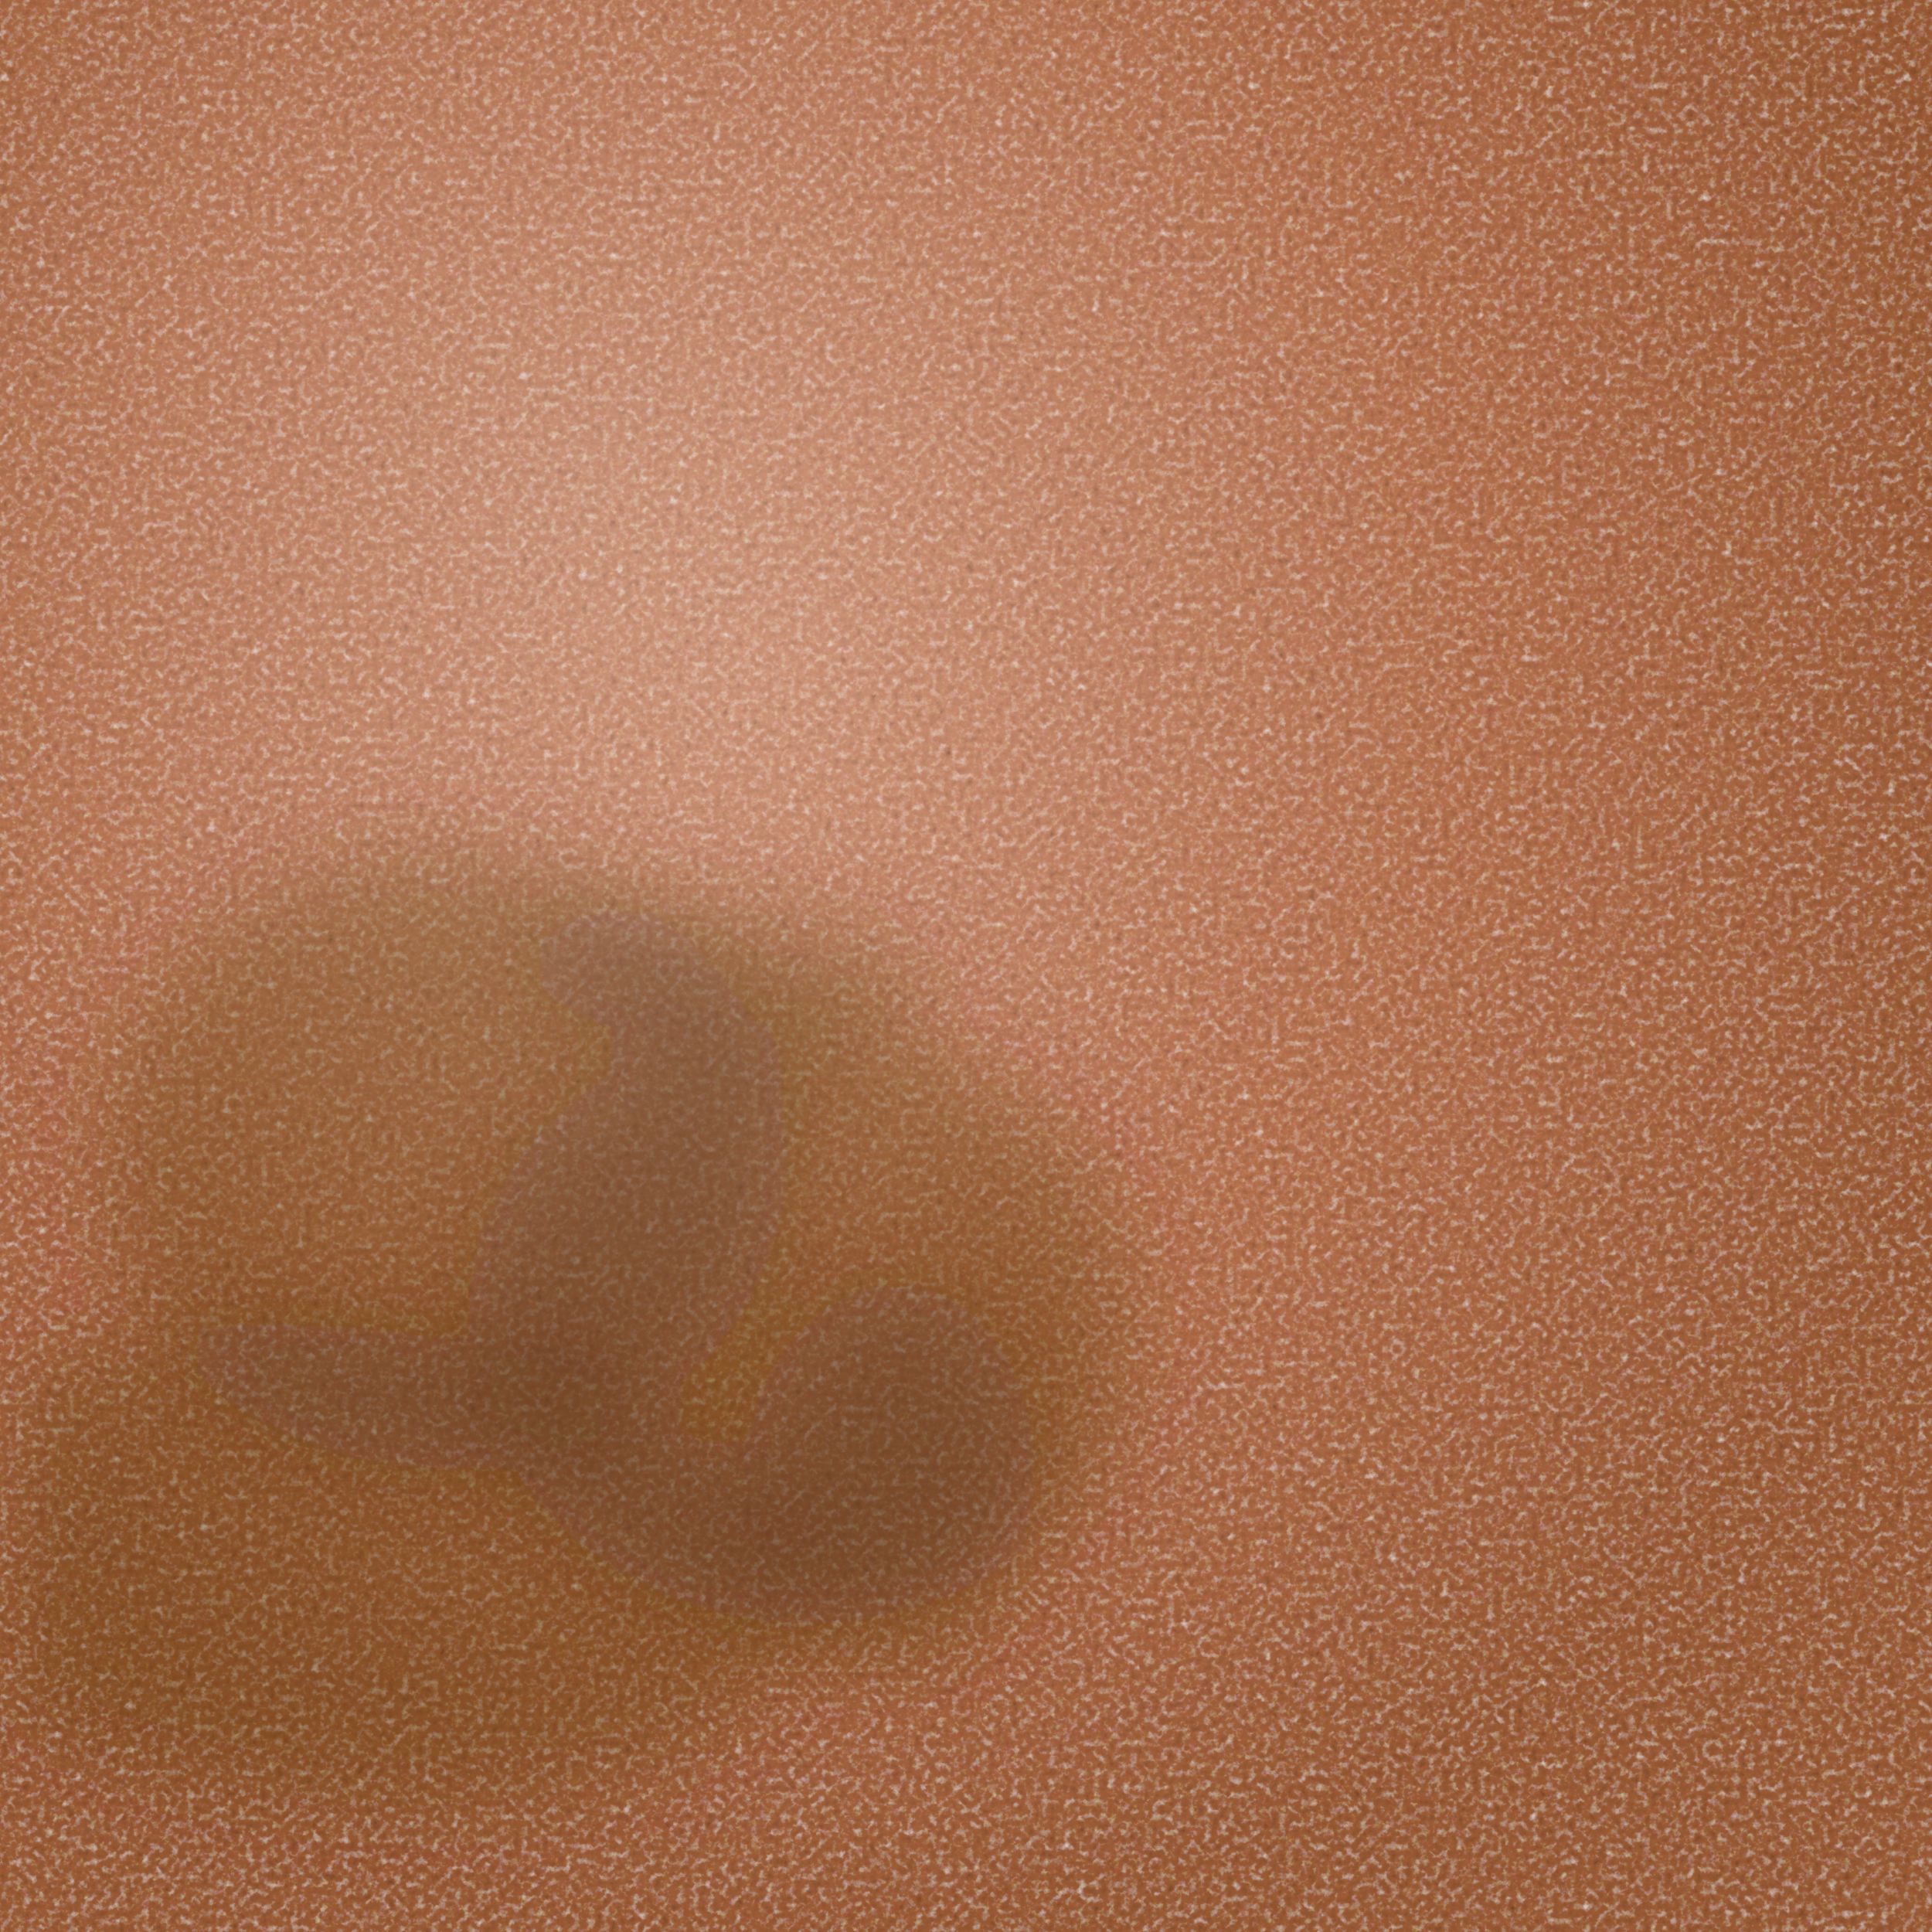
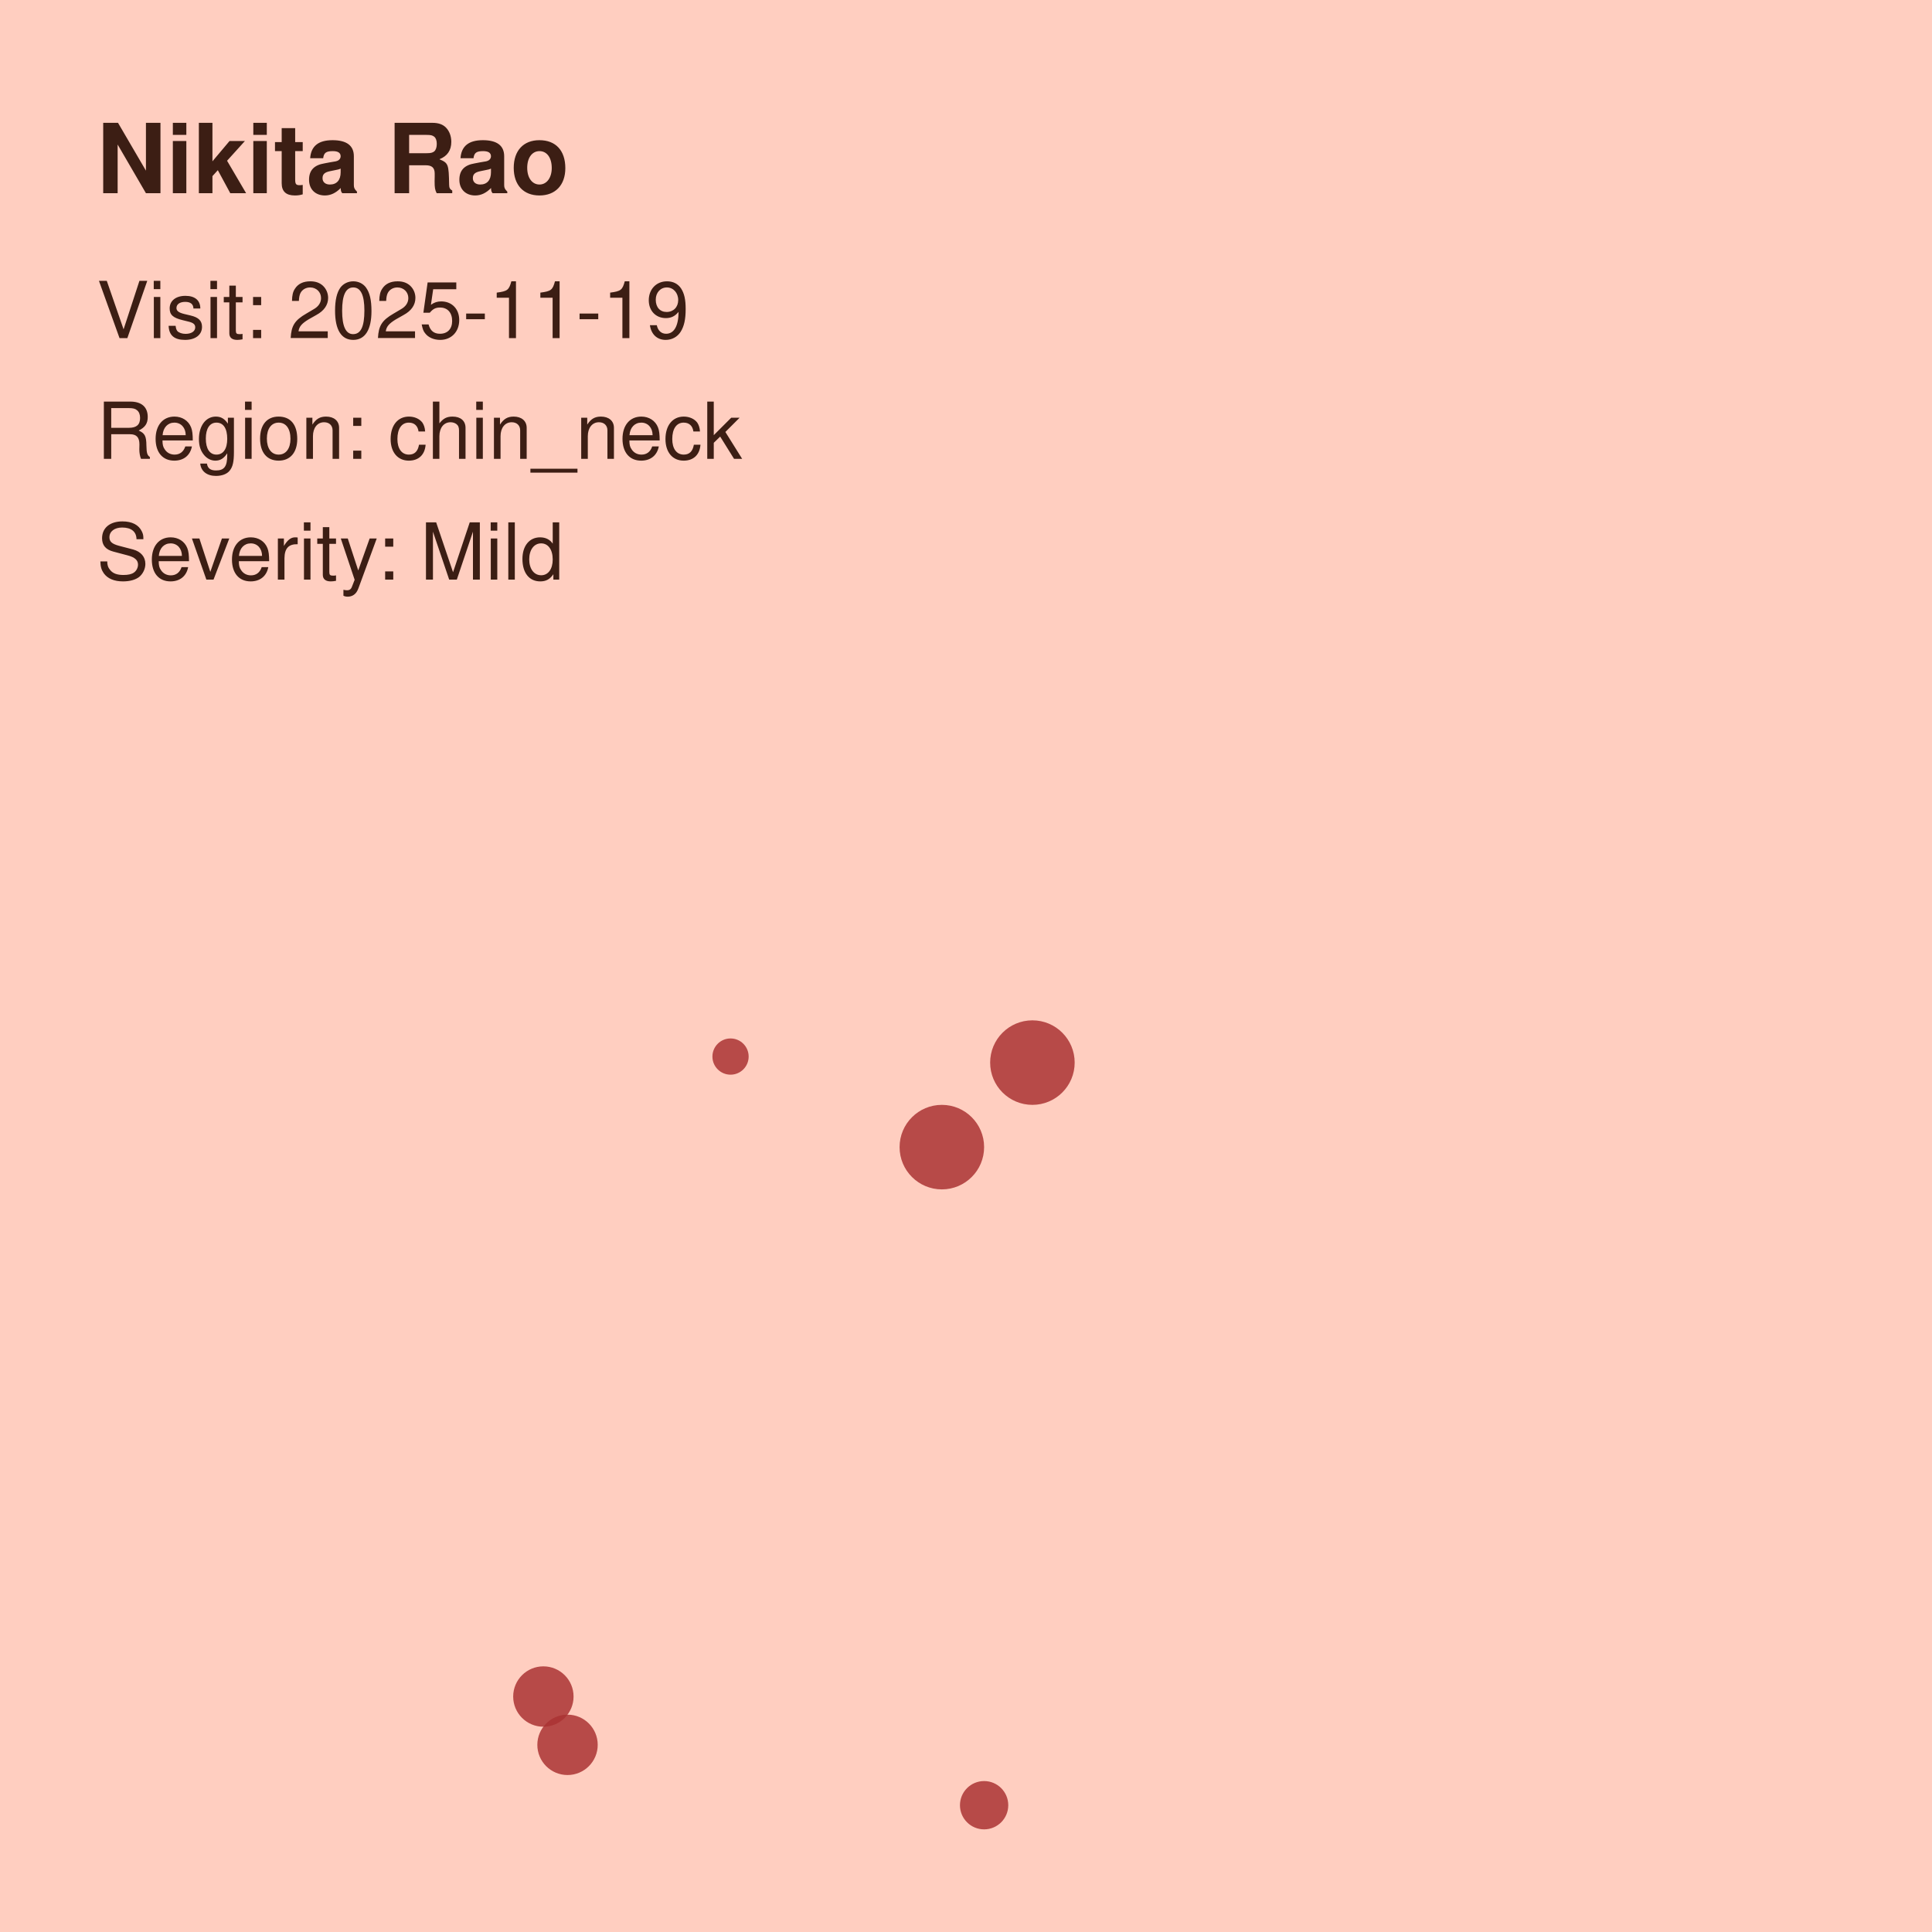
- <svg xmlns="http://www.w3.org/2000/svg" viewBox="0 0 400 400" width="400" height="400">
-   <defs>
-     <radialGradient id="skm20_0" cx="40%" cy="35%" r="65%">
-       <stop offset="0%" stop-color="#C8896A" />
-       <stop offset="55%" stop-color="#B5714E" />
-       <stop offset="100%" stop-color="#9B5B35" />
-     </radialGradient>
-     <filter id="fxm20_0">
-       <feTurbulence type="fractalNoise" baseFrequency="0.65" numOctaves="3" result="n" />
-       <feColorMatrix type="saturate" values="0.1" in="n" result="g" />
-       <feBlend in="SourceGraphic" in2="g" mode="overlay" />
-     </filter>
-     <filter id="pbm20_0">
-       <feGaussianBlur stdDeviation="10" />
-     </filter>
-     <radialGradient id="hlm20_0" cx="30%" cy="25%" r="45%">
-       <stop offset="0%" stop-color="#FFF" stop-opacity="0.15" />
-       <stop offset="100%" stop-color="#FFF" stop-opacity="0" />
-     </radialGradient>
-   </defs>
-   <rect width="400" height="400" fill="url(#skm20_0)" filter="url(#fxm20_0)" />
-   <g filter="url(#pbm20_0)">
-     <ellipse cx="151" cy="203" rx="41" ry="15" fill="#5A3008" opacity="0.350" transform="rotate(6,151,203)" />
-     <ellipse cx="166" cy="274" rx="69" ry="62" fill="#5A3008" opacity="0.350" transform="rotate(6,166,274)" />
-     <ellipse cx="92" cy="240" rx="71" ry="64" fill="#5A3008" opacity="0.350" transform="rotate(-1,92,240)" />
-     <ellipse cx="72" cy="324" rx="95" ry="49" fill="#5A3008" opacity="0.350" transform="rotate(6,72,324)" />
-     <ellipse cx="184" cy="306" rx="30" ry="40" fill="#5A3008" opacity="0.350" transform="rotate(5,184,306)" />
-   </g>
-   <rect width="400" height="400" fill="url(#hlm20_0)" />
+ <svg xmlns="http://www.w3.org/2000/svg" width="320" height="320" viewBox="0 0 320 320">
+   <rect width="320" height="320" fill="rgb(255,206,192)" />
+   <text x="16" y="32" font-family="system-ui,Helvetica,Arial,sans-serif" font-size="16" font-weight="600" fill="#3C1E14">Nikita Rao</text>
+   <text x="16" y="56" font-family="system-ui,Helvetica,Arial,sans-serif" font-size="13" fill="#3C1E14">Visit: 2025-11-19</text>
+   <text x="16" y="76" font-family="system-ui,Helvetica,Arial,sans-serif" font-size="13" fill="#3C1E14">Region: chin_neck</text>
+   <text x="16" y="96" font-family="system-ui,Helvetica,Arial,sans-serif" font-size="13" fill="#3C1E14">Severity: Mild</text>
+   <circle cx="90" cy="281" r="5" fill="#AA3232" opacity="0.85" />
+   <circle cx="163" cy="299" r="4" fill="#AA3232" opacity="0.85" />
+   <circle cx="94" cy="289" r="5" fill="#AA3232" opacity="0.85" />
+   <circle cx="171" cy="176" r="7" fill="#AA3232" opacity="0.85" />
+   <circle cx="121" cy="175" r="3" fill="#AA3232" opacity="0.85" />
+   <circle cx="156" cy="190" r="7" fill="#AA3232" opacity="0.85" />
</svg>
